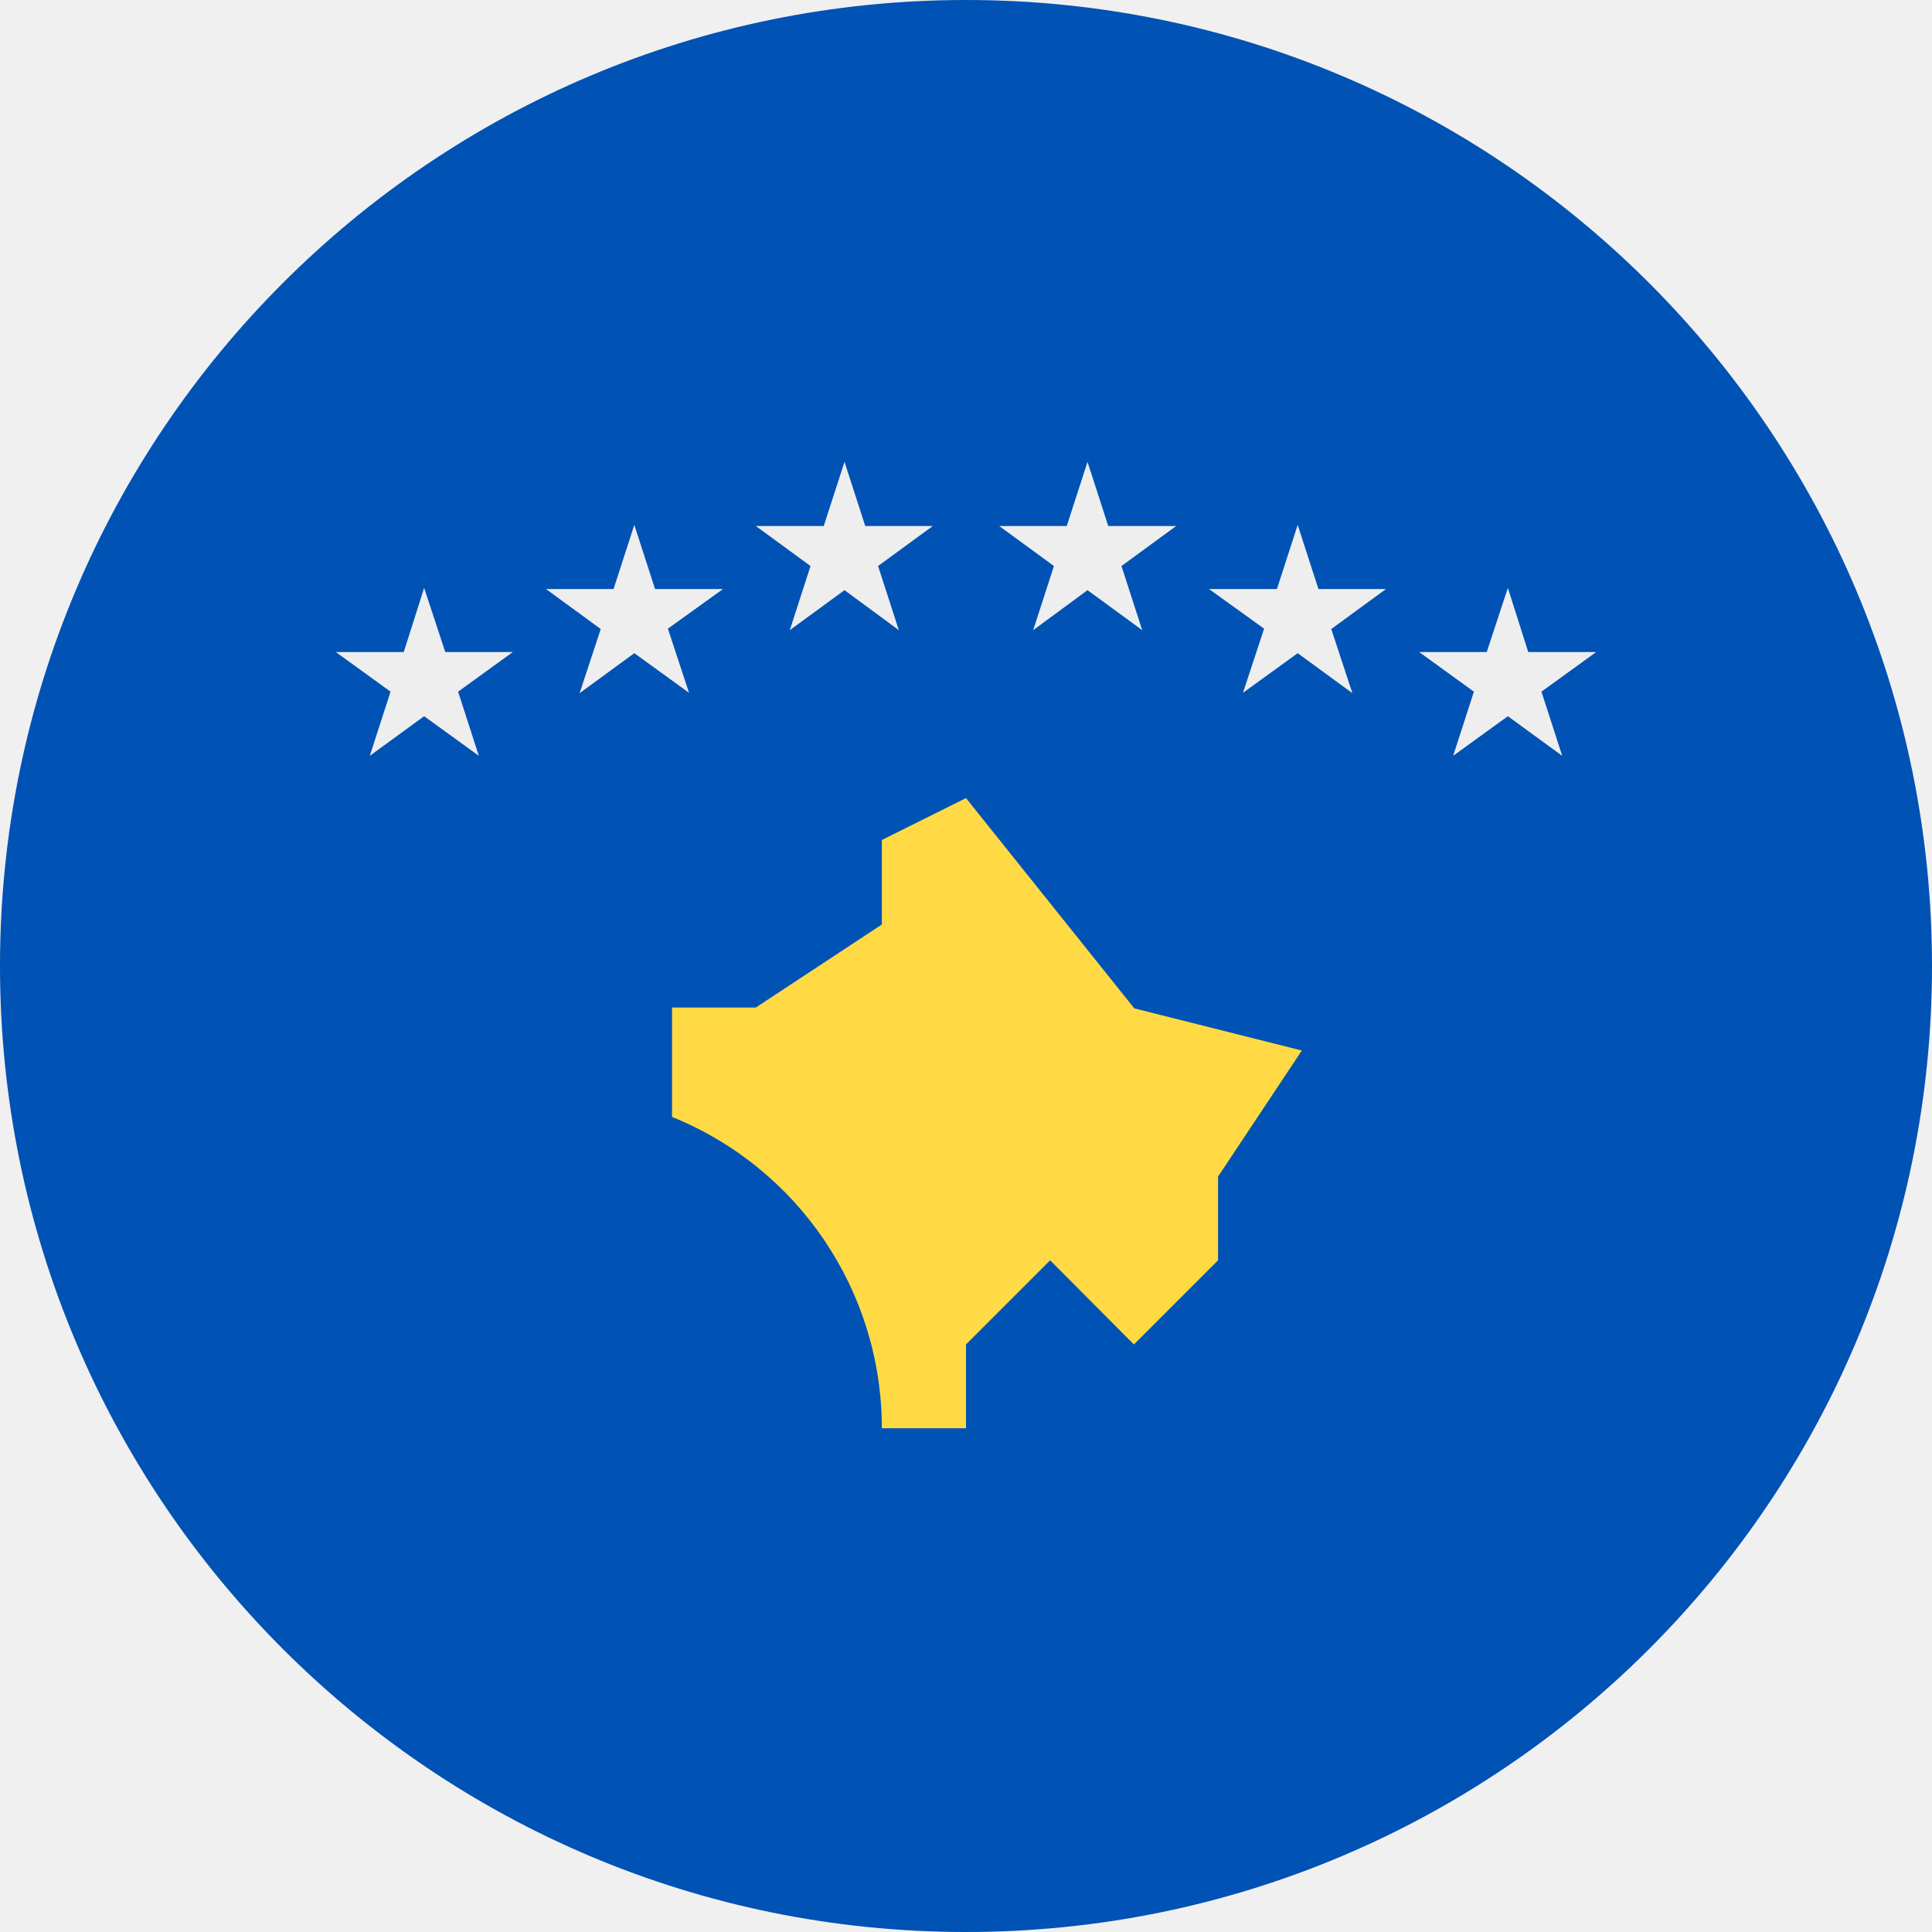
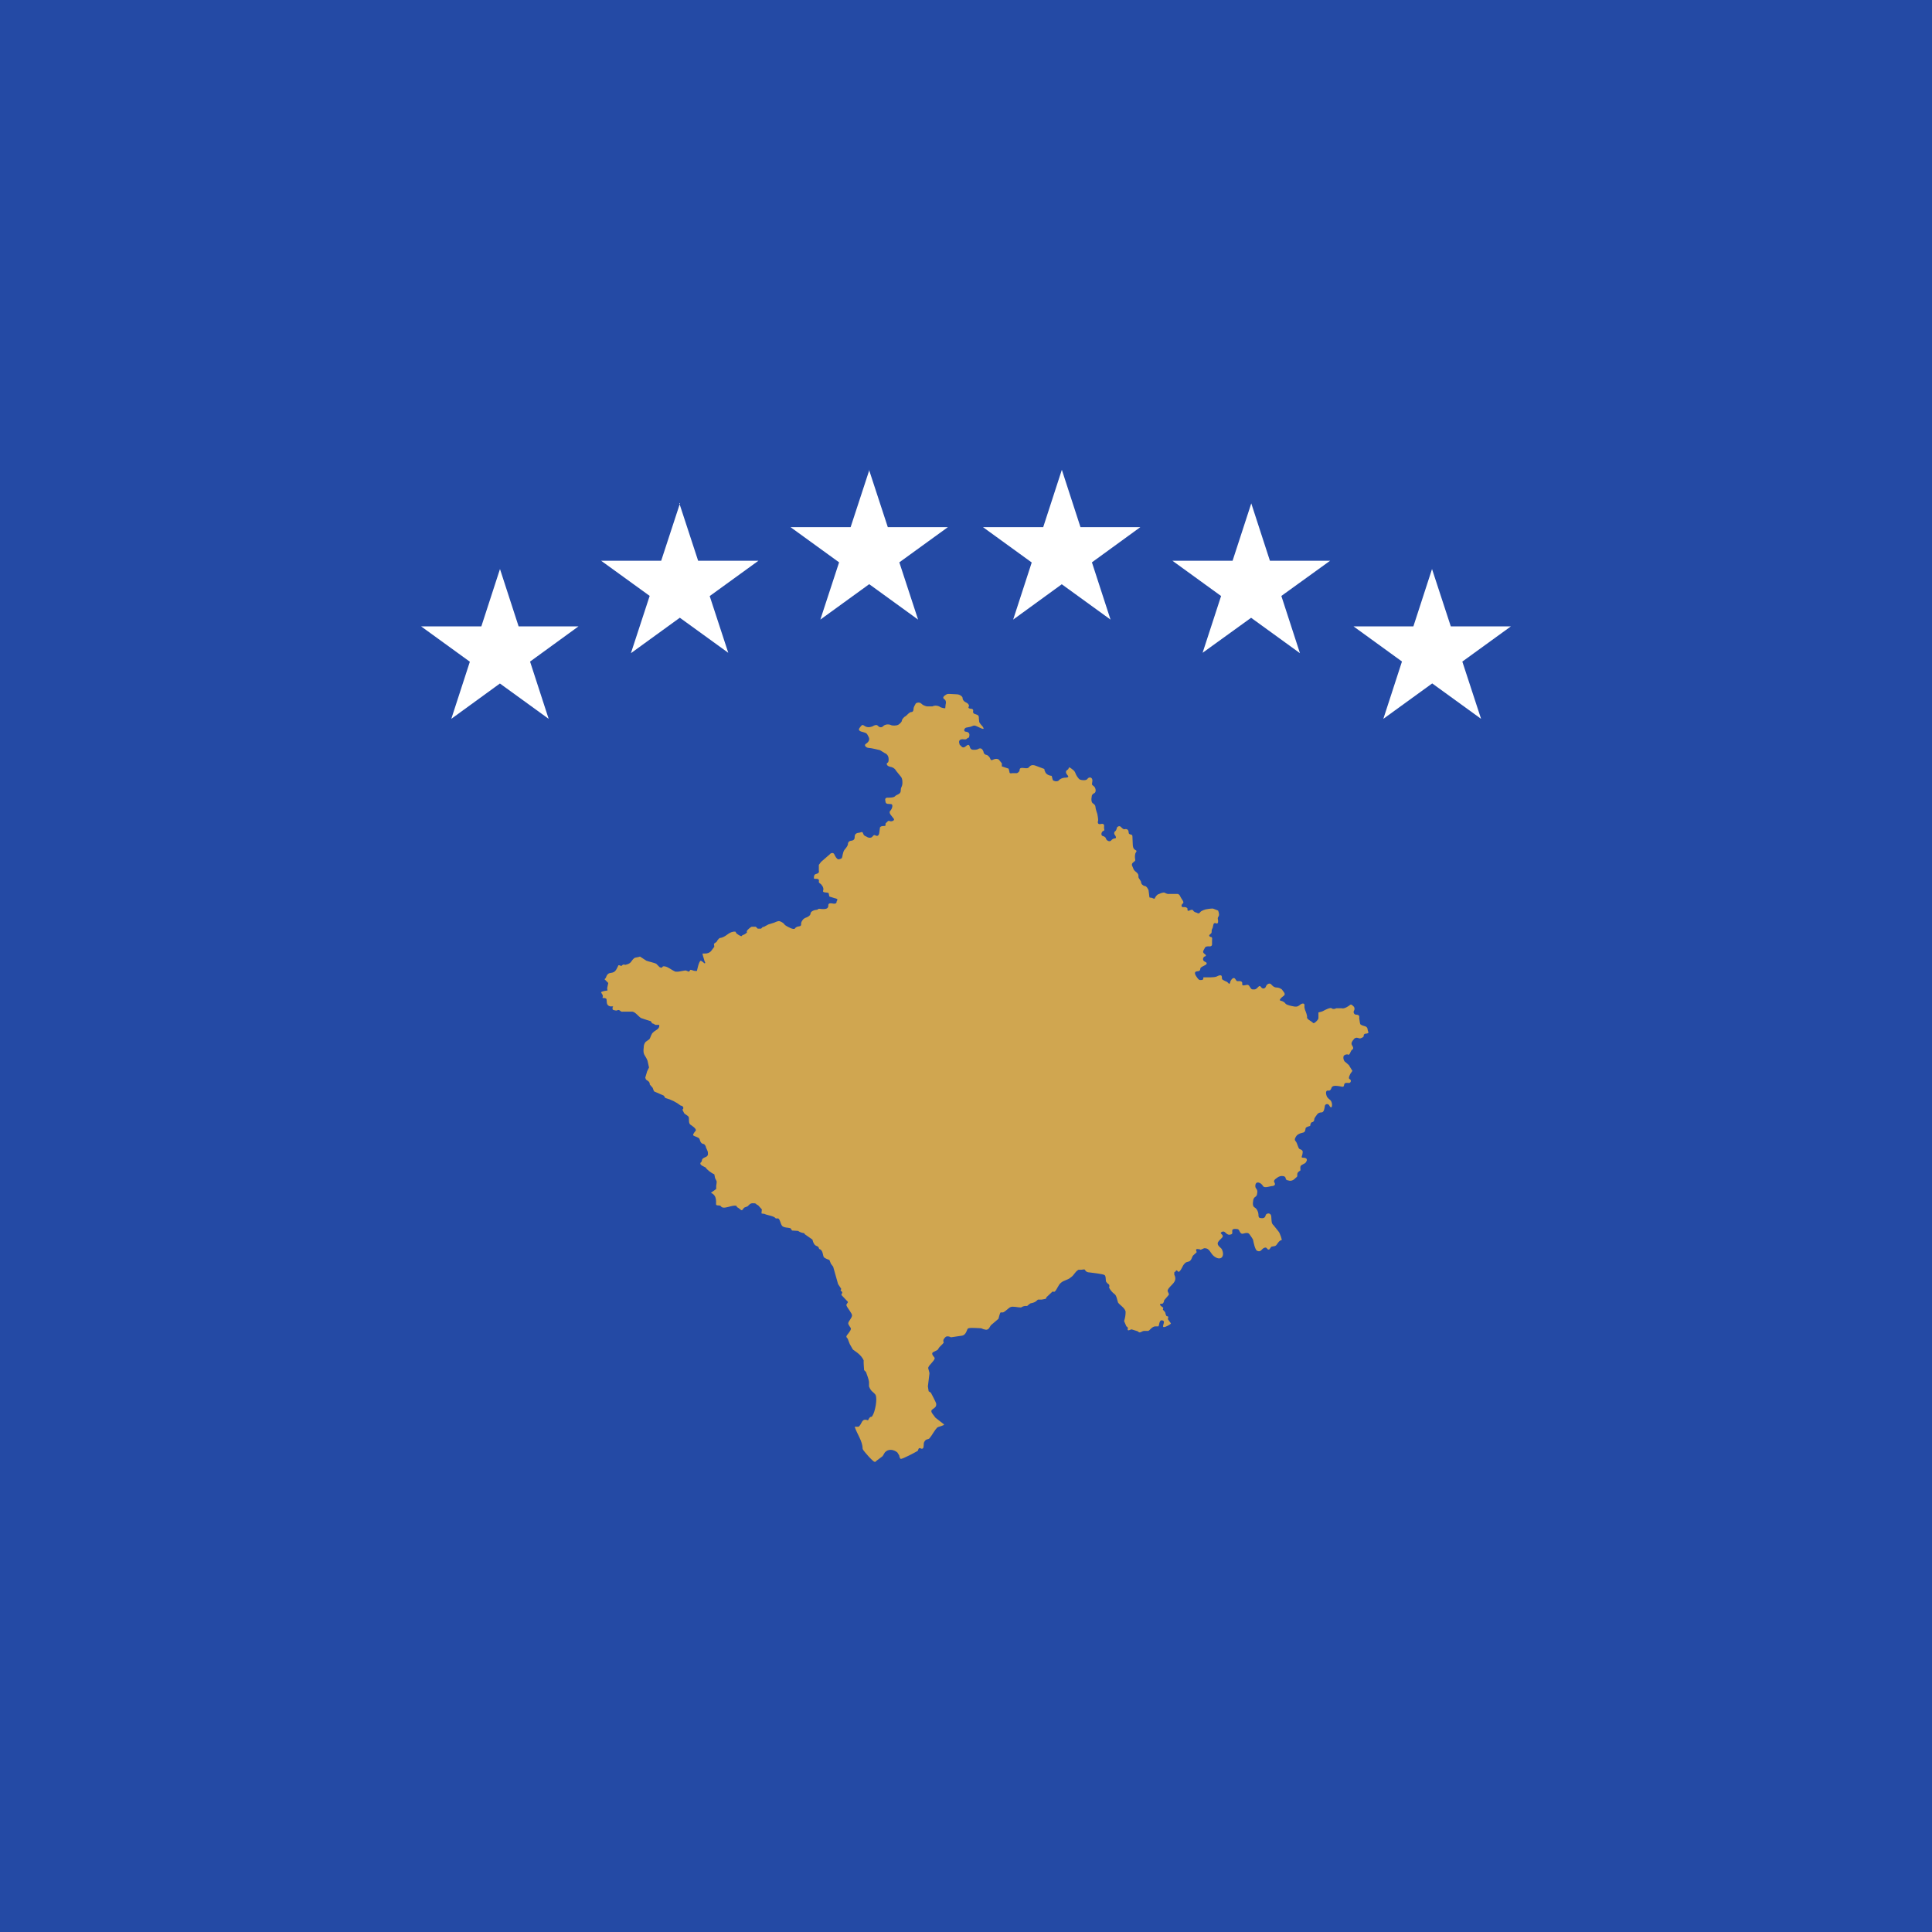
- <svg xmlns="http://www.w3.org/2000/svg" width="512" height="512" viewBox="0 0 512 512">
-   <mask id="a">
-     <circle cx="256" cy="256" r="256" fill="#fff" />
-   </mask>
-   <g mask="url(#a)">
-     <path fill="#0052b4" d="M0 0h512v512H0z" />
-     <path fill="#eee" d="m112.4 155.8 5.6 17h17.9l-14.5 10.5 5.5 17-14.5-10.5L98 200.3l5.5-17L89 172.8h18zm55.7-16.7 5.5 17h18L177 166.6l5.6 17-14.5-10.5-14.5 10.6 5.6-17-14.5-10.6h17.9zm55.7-16.7 5.5 17h17.9L232.7 150l5.5 17-14.4-10.6-14.5 10.6 5.5-17-14.5-10.6h18zm175.8 33.4-5.6 17h-17.9l14.5 10.5-5.5 17 14.5-10.5 14.4 10.5-5.5-17 14.5-10.5h-18zm-55.7-16.7-5.5 17h-18l14.6 10.5-5.6 17 14.5-10.5 14.5 10.6-5.6-17 14.5-10.6h-17.9zm-55.7-16.7-5.5 17h-17.9l14.5 10.6-5.5 17 14.4-10.6 14.5 10.6-5.5-17 14.5-10.6h-18z" />
-     <path fill="#ffda44" d="M300.5 267.1 256 211.5l-22.3 11.1V245l-33.4 22h-22.2v29a89 89 0 0 1 55.6 82.5H256v-22.2l22.3-22.3 22.2 22.3 22.3-22.3v-22.2l22.2-33.4-44.5-11.2z" />
-   </g>
+ <svg xmlns="http://www.w3.org/2000/svg" width="512" height="512" id="flag-icons-xk" viewBox="0 0 512 512">
+   <path fill="#244AA5" d="M0 0h512v512H0z" />
+   <path fill="#D0A650" d="m202.3 245.7 1.3-.7 1.6-.5s.8-.4 1.2-.4 1.3.5 1.5.9c.3.4 1.7 1 1.7 1s1 .4 1.1 0q.3-.4 1-.5c.7-.1.6-.4.6-.7q0-.5.5-1.1c.3-.4 1-.6 1-.6s1-.4 1-1 1.1-1 1.7-1c.5-.1 0-.4 1.3-.2 1.4.1 1.6-.3 1.7-.7 0-.5 0-.9.9-.8q1.3.3 1.3-.4c0-.4.8-.7-.6-1-1.4-.5-1.3-.2-1.4-.8s0-.6-1-.7-.4-.5-.5-1q-.1-.6-.5-1c-.2-.4-.7-.4-.7-.8q.2-.8-.6-.8c-.8 0-.7 0-.7-.4q0-.8.6-.9.9-.2.7-.9v-1.5l.6-.8 2.3-2c.2-.3.9-.6 1.2 0q.4.9.8 1.2c.2.3 1 0 1.2-.2.2-.4.2-1.5.7-2.2q.8-.9.9-1.4 0-.9.9-1c.9-.1.9-.7.9-1.1s.2-.9 1-1c.6 0 1-.5 1.2.1s.4.7.9.9q.7.5 1.4.2c.4-.3.5-.8 1-.5q.8.4 1-.6l.2-1.5s.1-.4 1-.4.2-.5.6-.8c.5-.4.5-.7 1-.5s1.5-.2 1-.7c-.4-.6-1.4-1.4-.9-2 .6-.6.8-1.7.3-1.8s-1.4.1-1.5-.5-.3-1 .3-1.2c.7 0 1.9 0 2.2-.4s1.5-.5 1.5-1.4c0-1 .3-1 .4-1.6.1-.5.1-1.6-.3-2.1l-1.3-1.6a2 2 0 0 0-1.2-1q-1.2-.2-1.3-.8c0-.6.5 0 .5-1.3s-1-1.6-1-1.6l-1.3-.8s-2.4-.6-3-.6-1.4-.7-.7-1.1q1.2-.8.7-1.8c-.5-1-.5-1-1.5-1.3q-1.5-.3-.9-1.1c.5-.6.6-1 1.2-.6q.9.7 2.2.2 1-.6 1.4-.2c.3.3.8.7 1.4.2.5-.6 1.5-.6 2-.4.5.3 1.6.2 2 0s1-.8 1-1.1.5-1 1-1.2c.4-.3 1-1.1 1.5-1.1s.6-.5.6-.9.4-1 .5-1.2c0-.3 1-.7 1.6-.1s1.5.7 1.5.7h1.4q.8-.4 1.8 0c.6.5 1.6.5 1.6.5l.1-1q.2-.7-.1-1.2c-.4-.3-.9-.6-.1-1.2.7-.5.7-.4 1.4-.4l1.8.1c.6 0 1.5.5 1.5 1s.4.9.8 1.1q.9.4.9 1-.4.6.3.7.9 0 .8.6-.2.7.7.9t.8 1l.1 1c.1.4.8 1.1.8 1.1s1 1.2-.3.6-1.6-.8-2-.7l-.8.3-1 .2c-.6 0-1 1-.3 1.1q1.1.1 1 1c-.1.9-.2.4-.6.8s-.7.2-1.3.2q-1 .1-.8 1c.2.9.2.4.5.8q.5.7 1.2.1c.5-.4.9-.7 1.1.1s.7.8 1.2.8q.8 0 1.2-.3.8-.3 1.2.7.1.9 1 1 .6.4.8.9.2.7.8.3.9-.4 1.5 0l.8 1v.8l1.8.6.2.8q0 .6.7.4h1.3s.7-.3.7-.8.3-.6.7-.6c.5 0 1.5.3 1.8-.2q.6-.8 1.7-.4l2.4.9s-.2 0 .3 1c.6.8 1.6.8 1.6.8l.3 1.1c.2.3 1 .5 1.5.2q.6-.7 1.6-.8 1 0 1-.3c0-.3-.6-.6-.6-1.2s.6-.5.7-1 .6 0 1 .3q.6.4.8 1c.2.6.8 1.5 1.2 1.7.5.2 1.7.3 2-.2s1.3-.6 1.3.5c-.1 1-.3 1 .3 1.4s.8 1.6.2 1.9q-.7.3-.7 1-.2 1.1.2 1.6.8.5.8 1c0 .5.5 1.9.5 1.9s.3 1.5.2 1.8-.2 1 .6.9q1.1-.3 1 .6c-.1.9.3 1-.2 1.2s-.7 1-.3 1.3q.8.2 1 .7c0 .4.8 1 1.3.6q.4-.5.9-.6.7 0 .3-.7-.6-.7-.1-1.2c.4-.2.5-1 .5-1s.6-.8 1.2 0c.7.7.8.4 1.2.4q.7.1.7.9c0 .8 1 .3 1 1l.1 2.3s0 1 .6 1.3.4.4.1.9q-.2.7-.1 1.4c.1.7.1.5-.3.9q-.8.5-.4 1.2c.3.6.2.9 1 1.5.7.6.6.9.6 1.3s.7 1 .7 1.4c0 .5.6 1 1 1s1 .9 1 1.3l.2 1.6s-.1.2.4.2 1 .6 1.1 0q.5-.9 1.1-1c.4-.2 1.2-.5 1.5-.3q.7.4 1.2.3h2.2s.4 0 .7.7 1.1 1.4.7 1.8c-.5.3-.5 1 0 1q1-.1 1.2.4-.1.8.5.5.8-.4 1 0t1 .6q.5.4.9-.2c.3-.4 1.4-.7 1.4-.7s1.5-.3 2-.2l1.3.5s.4.9.2 1.4-.4.4-.2 1.2q.1 1-.5.8-.7-.3-.8.6c-.1.9-.4.8-.4 1.4s0 .5-.3.8q-.7.5 0 .8c.6 0 .4.6.4 1v1s0 .5-.6.5q-1.1-.1-1.3.4c-.2.5-.8 1-.2 1.5q.9.6.1.8c-.4.2-.6 1 0 1.3q1 .4.3.9c-.5.3-1.4.6-1.4 1q0 .7-.8.7-1.2.1-.1 1.6c.6.9.8.7 1.3.7s.4-.7.4-.7h2q.9 0 1.5-.2c.4-.2 1.4-.7 1.4.1s.2.7.7 1 .5.1 1 .6q.4.6.6-.5c.3-.6.9-1.2 1.3-.5s.5.5 1 .5q.9 0 .8.7c-.1.7.6.4 1.2.3s.7.4 1 .8q.3.5.8.4.5.1 1-.4c.3-.3.6-.8 1-.2s1.1.4 1.3-.2 1-1.1 1.5-.4q.6.7 1.3.7t1.4.5c.3.5 1.2 1.2.5 1.7s-1.4 1.2-.8 1.3q.9.2 1.3.8c.4.4 1.6.6 2.1.7s1 .2 1.7-.4c.6-.5 1.3-.5 1.2.2s.3 1.5.3 1.5.4 1 .4 1.5q-.2.4.8 1c1 .6.7.9 1.4.4q.9-.8.8-1.2v-1.4s1-.2 1.3-.4 1.9-1 2.2-.7.9.2 1.2 0h1.5q.6.2 1.8-.6c.7-.6.7-.4 1.2 0s.4 1 .2 1.3 0 1 .6 1q1 0 .8.9l.2 1.3c.1.4.1.5 1.1.8 1 .2.9.8 1 1.3q.4.6-.3.7-.9 0-.8.7c-.1.4-1 .6-1 .6l-.8-.2s-.6 0-.8.4c-.3.3-.9 1-.5 1.6q.6.9 0 1.2c-.4.3-.6 1.5-1 1.3s-.8 0-1.1.2-.3 1.4.4 1.8q1.1.9 1 1l.8 1.3-.5.7c-.2.4-.7 1.3-.2 1.5s.3 1-.2 1-1.2-.2-1.3.5-.4.5-1 .4-2-.4-2.3.3q-.3 1-1 .8c-.7 0-.5 1-.3 1.5s.9 1 .9 1 .5.4.5 1.3-.4.8-.7.2-1.1-.5-1.2.1-.2 1.7-.9 1.7q-.8 0-1.2.6c-.2.3-.7.9-.7 1.2s-.1.7-.6.8c-.4 0-.5 1-.5 1s-1.1.2-1.2.6 0 1.1-.9 1.2q-1.3.3-1.7 1.1-.5.7 0 1.2c.4.4.6 1.8 1 2q1 .3.8 1c0 .8-.6 1.3.1 1.3q1.2 0 1 .8c-.3.6-.3.6-.9.9-.5.3-.8.3-.8 1s.2.6-.3.9q-.6.4-.5 1c0 .6-.1.4-.7 1s-1.3.6-1.8.4q-.5 0-.6-.6c-.1-.6-1-.6-1.4-.5-.5.1-1.1.6-1.1.6s-.8.5-.5 1q.5.8-.4 1c-.7 0-2.2.7-2.6 0-.5-.9-1.8-1.4-2-.3s.6.9.5 2c-.1 1-.3 1-.7 1.3q-.4.4-.4 1c-.1.4-.2 1.4.4 1.7s1 1.3 1 1.8 0 1 .6 1q1.1.2 1.3-.7c.1-.6 1.4-.9 1.5.3s0 1.8.6 2.3l1.2 1.5c.6.6 1 2.4 1 2.4-1 .2-1.2 1.4-1.8 1.6l-1 .2-.5.7c-.7.3-.5-.8-1.4-.4-.7.3-.8 1.2-1.8.8-.6-.2-1-2.3-1.1-2.8 0-.3-.7-1.2-.9-1.5-.6-1-1.8 0-2.2-.3-.7-.4-.4-1.2-1.3-1.2-2-.2-.6 1.1-1.4 1.4-1.5.6-1.5-1.4-2.7-.5-.4.3.7.6.4 1.2-.2.4-1.4 1.2-1.3 1.8.1.8 1 1 1.2 1.7.7 1.7-.4 3-2.2 1.6-1-.8-1.1-2.2-2.6-2.1l-.9.4q-.4-.2-1-.2c-.5.2 0 .6-.1.9l-.9.8c-.4.5-.3 1-.9 1.5-.5.3-.9.1-1.4.7-.6.6-.7 1.5-1.4 2.1-.4.3-.6-.9-1 0q-.2 0-.3.2v.6c1 2-1 2.6-1.7 4-.3.5.5 1 .2 1.4l-1.2 1.4q0 .4-.3.8c-.2.2-.7 0-.8.3 0 .3.6.6.8.8s-.1.5 0 .6c1 1 .4.7.9 1.6 0 .2.4 0 .5.3l-.1.6.8 1.1c0 .3-1.5 1-1.8 1-.9 0 .8-1.8-.7-1.8-.6 0-.6 1.4-.8 1.6h-.8c-.9 0-1.5 1.1-1.9 1.2h-1.1c-.4 0-.8.4-1.2.4q-.2 0-.5-.3l-1.6-.5c-.3 0-.8.4-1 .2-.2-.1.3-.7-.4-1l-.6-1.4q.4-1.2.4-2.5c-.2-1-1.5-1.7-2-2.4-.2-.5-.4-2-1-2.3a5 5 0 0 1-1.4-1.7q.2-.3 0-.8-.5-.3-.8-.8c-.1-.4 0-1.5-.4-1.7-.4-.3-3.3-.6-4-.7q-.5 0-.9-.3l-.4-.5-.9.1h-.7c-1 .6-1.1 1.4-2 2-.9.8-1.8.7-2.7 1.5-.6.5-1 1.7-1.5 2.2-.2.3-.6 0-.7.1l-1.6 1.5s0 .3-.2.4l-1 .2h-1c-.4.2-.4.7-2 1l-.3.2-.6.5h-.6q-.6.1-1 .4c-.9 0-2.2-.4-2.8-.1-.4.1-1.5 1.3-2 1.4h-.6c-.2 0-.5 1.4-.6 1.7l-2 1.7-.5.8q-.3.4-.8.4-.7-.1-1.3-.4c-.7 0-2.7-.2-3.3 0-.6 0-.4 1.9-2 2l-2.7.4s-.6-.4-1.2-.2c-.2 0-.8.7-.8 1v.3l.1.3c-.3.5-1.1 1-1.4 1.6l-.2.3c-.2.2-1.3.6-1.4.8-.3.6.7 1.2.6 1.5-.2.8-1.4 1.6-1.7 2.4-.1.3.4 1.3.3 1.7l-.4 3.3.2 1.3.6.4c.1.2 1.4 2.6 1.4 2.9.2 1.7-2.3 1.1-.8 2.9l.6.8 2.3 1.8c0 .3-1.6.6-1.8.8-.8.8-1.4 2.1-2.1 2.9-.5.4-.9 0-1.4 1-.2.4 0 1.3-.3 1.6-.4.4-.7-.2-1 0-.2 0-.3.6-.4.7-.5.3-4.2 2.3-4.5 2.1-.2 0-.4-.7-.4-.9l-.5-.8c-1-.8-2.4-1-3.3 0l-.6 1-1.6 1.2s-.3.4-.5.3c-.3 0-1.2-1-1.5-1.3-.4-.5-1.6-1.7-1.7-2.2 0-2-1.5-3.9-2.1-5.8h1c1-.6.7-2.4 2.5-1.7.3-.3.2-.6.7-.9q.4 0 .5-.3c.7-1 1.4-4.6.8-5.6-.6-.8-1.2-.8-1.7-2.2v-1.2c0-.4-.7-2.4-.8-2.6l-.5-.5c0-.1-.2-2.3-.1-2.5-.6-1.7-2.8-2.8-2.9-3l-.8-1.4-.5-1.3c0-.2-.4-.4-.4-.7 0-.4 1.2-1.4 1.2-2.1 0-.3-.8-1-.7-1.5s1-1.4 1-2-1.3-2-1.5-2.7c0-.4.5-.7.4-.9l-1.7-1.8c-.1-.3.5-.6 0-1s0-.3-.1-.7l-.8-1.2-1.3-4.6-.6-.8-.4-1s-1.3-.4-1.5-.8c-.2-.3-.2-1.2-.6-1.7q-.2-.3-.6-.4l-.2-.5c-.4-.5-1.1 0-1.6-2l-2-1.4-.2-.3q-.9-.1-1.6-.6l-1.6-.1-.4-.6c-.6-.2-1.7-.1-2.2-.6s-.6-2.2-1.3-2h-.4c-.5-.7-2.2-.8-3-1.2-.2-.1-.8 0-.8-.2l.1-1-1-1.1c-.6-.2-.3-.3-.8-.5-1.1-.1-1.2 0-2 .8l-.8.3c-.4.2-.5 1-1 .6l-.5-.4c-.3-.3-.5-.1-.6-.6-1-.5-3.6 1.2-4.2 0-.5-.3-.8 0-1.2-.3-.2-.2.5-2.4-1.4-3.2l1.4-1v-.8c0-.3.2-1 .1-1.3l-.4-.8-.2-1-.6-.3q-.8-.5-1.4-1.1l-.3-.4c-.3-.2-1.5-.6-1.4-1.1q0-.2.3-.4l.2-.7c.5-.7 1.7-.4 1.5-1.7 0-.6-.5-1.1-.6-1.8l-.4-.5c-1.2-.1-1-1.3-1.4-1.6-1.3-.8-2.2-.3-.8-2 .2-.5-1.2-1.4-1.5-1.6-.5-.5-.2-1.5-.4-2-.1-.3-1-.7-1.2-1l-.4-.8v-.2q.4-.3 0-.8-.2-.2-.5-.2-1.8-1.4-4-2c-.4-.2-.2-.5-.6-.7l-2.3-1c-.3 0-.4-.9-.6-1.1l-.7-.8c0-.8-.5-.9-1-1.3l-.2-.5.5-1.7.5-1-.4-1.8c-.6-1.6-1.3-1.4-1-3.6q0-.6.3-1.1l.2-.3 1-.7c.3-.4.5-1.5 1-1.8.2-.3 1.2-.8 1.3-1q.4-.4.3-1h-1c-.1 0-.5-.4-.9-.4l-.2-.4-.2-.2-1-.3-1.5-.5c-.7-.4-1.5-1.6-2.3-1.7h-2.5c-.6.1-.6-.2-1-.4-.7-.2-.2.4-1.7-.1q-.2-.5.1-.9h-.8c-1.2-.3-.8-1.4-1-2q-.4-.3-1-.2v-.3c.3-.3-.4-1.1-.4-1.2 0-.3 1.5-.5 1.7-.5l-.1-.6.3-1.4-1-1q.3-.2.4-.5c.7-2 1.8-.4 2.8-2.2l.5-1h.2l.6.2q.2-.3.6-.4l.4.1c1.8-.4 1.4-1 2.4-1.8.3-.2 1.1-.2 1.5-.4l1.7 1.1c.5.2 2.3.6 2.6.8l.9.9c1 .5.4-.4 1.4-.2s1.8 1 2.8 1.4h.7c.3 0 2-.4 2.1-.3l.7.3c.2 0 .4-.5.5-.5.7.1.8.4 1.7.3 0 0 .5-2.6 1-2.7.2 0 .9.6 1 .7.4 0 0-.6 0-.6 0-.2-.6-1.8-.5-2h.6q1 0 1.6-.6l.9-1.2-.1-.8.7-.5q.3-.6.8-1c1.7-.2 2.2-1.5 3.7-1.7h.5l.3.5c.1.1 1 .7 1.3.7l.3-.3c.3 0 1.1-.5 1.2-.8q-.2 0 0-.4c0-.1 1-1 1.2-1h1.1l.5.5h.9l.5-.5z" />
+   <path fill="#FFF" d="m281.4 124.5 12.9 39.7-33.8-24.5h41.7l-33.7 24.5zm50.2 8.9 12.9 39.7-33.8-24.5h41.8L318.7 173zm47.9 17.4 13 39.7-33.8-24.5h41.7l-33.8 24.5zm-149.1-26.3-13 39.7 33.8-24.5h-41.7l33.8 24.5-13-39.7zm-50.2 8.9-13 39.7 33.8-24.5h-41.7L193 173l-13-39.7zm-47.7 17.4 12.9 39.7-33.8-24.5h41.7l-33.7 24.5z" />
</svg>
